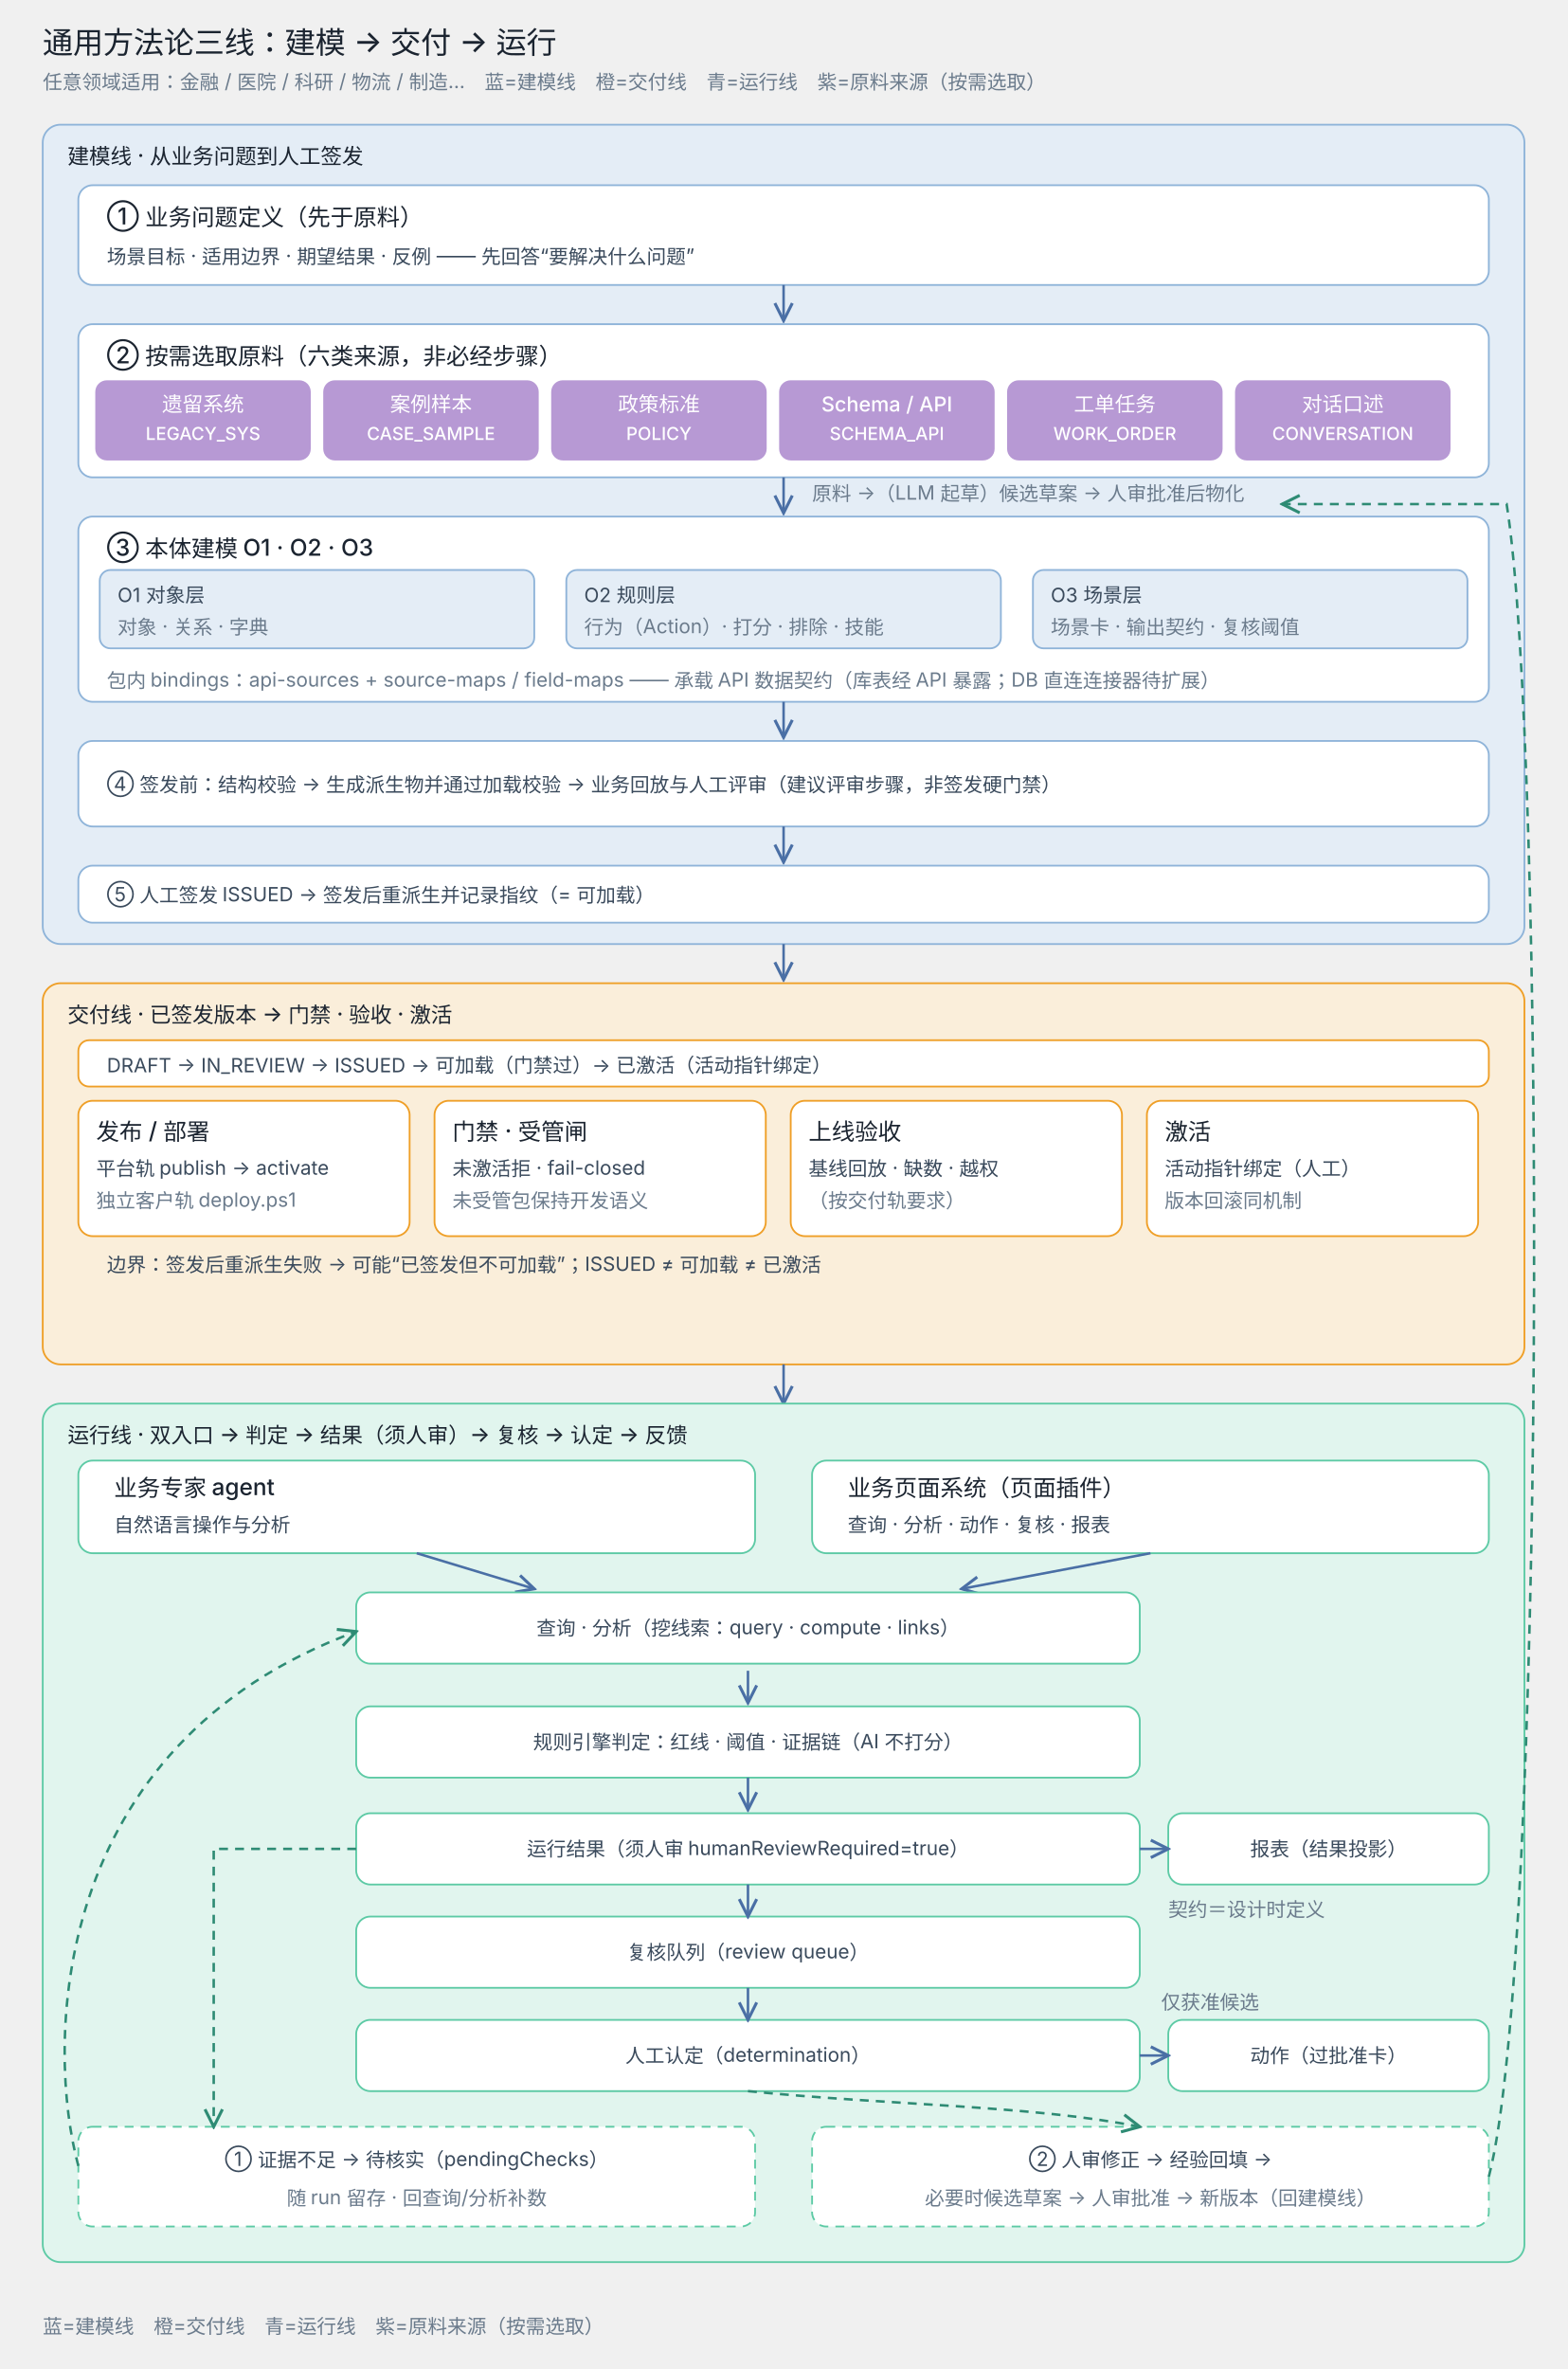
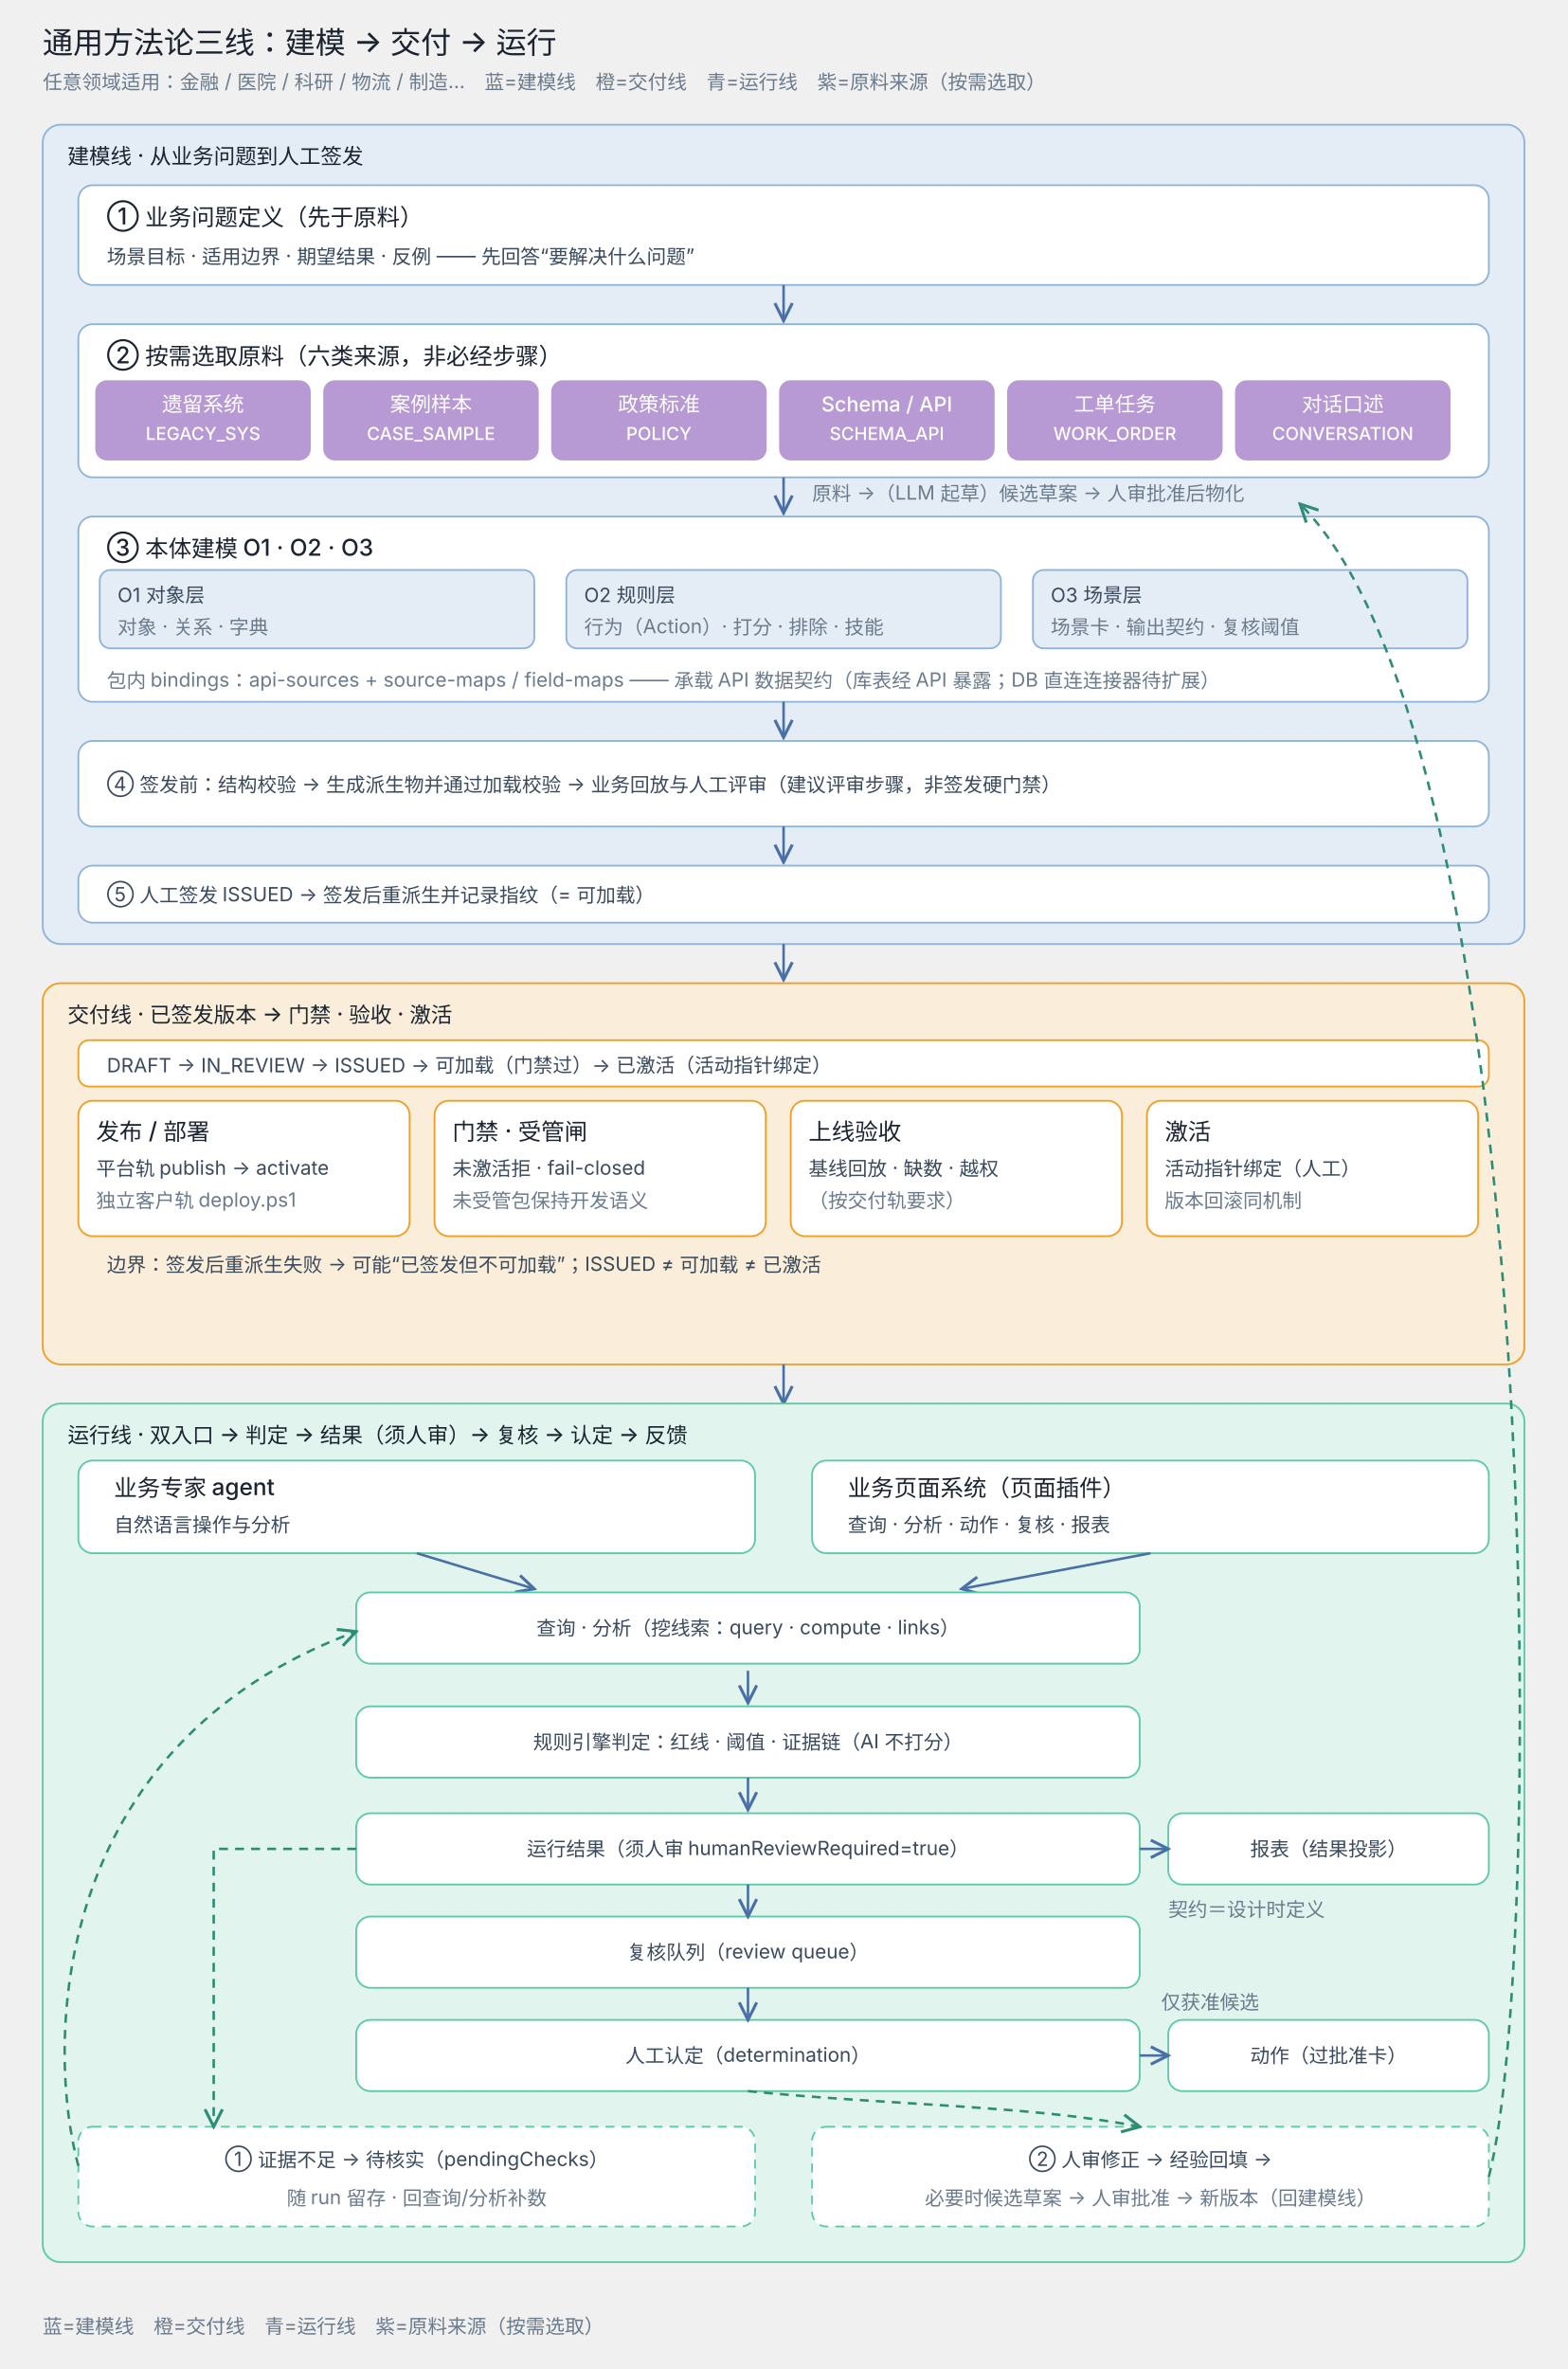
<svg xmlns="http://www.w3.org/2000/svg" viewBox="0 0 880 1330" font-family="-apple-system,'PingFang SC','Microsoft YaHei',sans-serif">
  <defs>
    <marker id="a1" markerWidth="9" markerHeight="9" refX="8" refY="4.5" orient="auto">
      <path d="M1,1 L8,4.5 L1,8" fill="none" stroke="#4A6FA5" stroke-width="1.2" />
    </marker>
    <marker id="a2" markerWidth="9" markerHeight="9" refX="8" refY="4.5" orient="auto">
      <path d="M1,1 L8,4.5 L1,8" fill="none" stroke="#B07D2B" stroke-width="1.2" />
    </marker>
    <marker id="a3" markerWidth="9" markerHeight="9" refX="8" refY="4.5" orient="auto">
      <path d="M1,1 L8,4.5 L1,8" fill="none" stroke="#2E8B74" stroke-width="1.2" />
    </marker>
  </defs>
  <style>
    text { font-family: -apple-system,'PingFang SC','Microsoft YaHei',sans-serif; }
    .hd { font-size: 17px; font-weight: 500; fill: #1B2430; }
    .tt { font-size: 13px; font-weight: 500; fill: #1B2430; }
    .bd { font-size: 11px; font-weight: 400; fill: #3A4A5C; }
    .sm { font-size: 11px; font-weight: 400; fill: #6B7B8C; }
    .kw { font-size: 11.5px; font-weight: 500; fill: #FFFFFF; }
    .chip { font-size: 10px; font-weight: 500; fill: #FFFFFF; }
    .lane { font-size: 12px; font-weight: 500; fill: #1B2430; }
  </style>
  <text x="24" y="30" class="hd" text-anchor="start">通用方法论三线：建模 → 交付 → 运行</text>
  <text x="24" y="50" class="sm" text-anchor="start">任意领域适用：金融 / 医院 / 科研 / 物流 / 制造…　蓝=建模线　橙=交付线　青=运行线　紫=原料来源（按需选取）</text>
  <rect x="24" y="70" width="832" height="460" rx="10" fill="#E4EDF6" stroke="#8FB4D9" stroke-width="1" />
  <text x="38" y="92" class="lane" text-anchor="start">建模线 · 从业务问题到人工签发</text>
  <rect x="44" y="104" width="792" height="56" rx="8" fill="#FFFFFF" stroke="#8FB4D9" stroke-width="1" />
  <text x="60" y="126" class="tt" text-anchor="start">① 业务问题定义（先于原料）</text>
  <text x="60" y="148" class="bd" text-anchor="start">场景目标 · 适用边界 · 期望结果 · 反例 —— 先回答“要解决什么问题”</text>
  <line x1="440" y1="160" x2="440" y2="180" stroke="#4A6FA5" stroke-width="1.4" marker-end="url(#a1)" />
  <rect x="44" y="182" width="792" height="86" rx="8" fill="#FFFFFF" stroke="#8FB4D9" stroke-width="1" />
  <text x="60" y="204" class="tt" text-anchor="start">② 按需选取原料（六类来源，非必经步骤）</text>
  <rect x="54" y="214" width="120" height="44" rx="6" fill="#B799D4" stroke="#B799D4" stroke-width="1" />
  <text x="114.0" y="231" class="kw" text-anchor="middle">遗留系统</text>
  <text x="114.0" y="247" class="chip" text-anchor="middle">LEGACY_SYS</text>
  <rect x="182" y="214" width="120" height="44" rx="6" fill="#B799D4" stroke="#B799D4" stroke-width="1" />
  <text x="242.0" y="231" class="kw" text-anchor="middle">案例样本</text>
  <text x="242.0" y="247" class="chip" text-anchor="middle">CASE_SAMPLE</text>
  <rect x="310" y="214" width="120" height="44" rx="6" fill="#B799D4" stroke="#B799D4" stroke-width="1" />
  <text x="370.0" y="231" class="kw" text-anchor="middle">政策标准</text>
  <text x="370.0" y="247" class="chip" text-anchor="middle">POLICY</text>
  <rect x="438" y="214" width="120" height="44" rx="6" fill="#B799D4" stroke="#B799D4" stroke-width="1" />
  <text x="498.0" y="231" class="kw" text-anchor="middle">Schema / API</text>
  <text x="498.0" y="247" class="chip" text-anchor="middle">SCHEMA_API</text>
  <rect x="566" y="214" width="120" height="44" rx="6" fill="#B799D4" stroke="#B799D4" stroke-width="1" />
  <text x="626.0" y="231" class="kw" text-anchor="middle">工单任务</text>
  <text x="626.0" y="247" class="chip" text-anchor="middle">WORK_ORDER</text>
  <rect x="694" y="214" width="120" height="44" rx="6" fill="#B799D4" stroke="#B799D4" stroke-width="1" />
  <text x="754.0" y="231" class="kw" text-anchor="middle">对话口述</text>
  <text x="754.0" y="247" class="chip" text-anchor="middle">CONVERSATION</text>
  <line x1="440" y1="268" x2="440" y2="288" stroke="#4A6FA5" stroke-width="1.4" marker-end="url(#a1)" />
  <text x="456" y="281" class="sm" text-anchor="start">原料 →（LLM 起草）候选草案 → 人审批准后物化</text>
  <rect x="44" y="290" width="792" height="104" rx="8" fill="#FFFFFF" stroke="#8FB4D9" stroke-width="1" />
  <text x="60" y="312" class="tt" text-anchor="start">③ 本体建模 O1 · O2 · O3</text>
  <rect x="56" y="320" width="244" height="44" rx="6" fill="#E4EDF6" stroke="#8FB4D9" stroke-width="1" />
  <text x="66" y="338" class="bd" text-anchor="start">O1 对象层</text>
  <text x="66" y="356" class="sm" text-anchor="start">对象 · 关系 · 字典</text>
  <rect x="318" y="320" width="244" height="44" rx="6" fill="#E4EDF6" stroke="#8FB4D9" stroke-width="1" />
  <text x="328" y="338" class="bd" text-anchor="start">O2 规则层</text>
  <text x="328" y="356" class="sm" text-anchor="start">行为（Action）· 打分 · 排除 · 技能</text>
  <rect x="580" y="320" width="244" height="44" rx="6" fill="#E4EDF6" stroke="#8FB4D9" stroke-width="1" />
  <text x="590" y="338" class="bd" text-anchor="start">O3 场景层</text>
  <text x="590" y="356" class="sm" text-anchor="start">场景卡 · 输出契约 · 复核阈值</text>
  <text x="60" y="386" class="sm" text-anchor="start">包内 bindings：api-sources + source-maps / field-maps —— 承载 API 数据契约（库表经 API 暴露；DB 直连连接器待扩展）</text>
  <line x1="440" y1="394" x2="440" y2="414" stroke="#4A6FA5" stroke-width="1.4" marker-end="url(#a1)" />
  <rect x="44" y="416" width="792" height="48" rx="8" fill="#FFFFFF" stroke="#8FB4D9" stroke-width="1" />
  <text x="60" y="444" class="bd" text-anchor="start">④ 签发前：结构校验 → 生成派生物并通过加载校验 → 业务回放与人工评审（建议评审步骤，非签发硬门禁）</text>
  <line x1="440" y1="464" x2="440" y2="484" stroke="#4A6FA5" stroke-width="1.4" marker-end="url(#a1)" />
  <rect x="44" y="486" width="792" height="32" rx="8" fill="#FFFFFF" stroke="#8FB4D9" stroke-width="1" />
  <text x="60" y="506" class="bd" text-anchor="start">⑤ 人工签发 ISSUED → 签发后重派生并记录指纹（= 可加载）</text>
  <line x1="440" y1="530" x2="440" y2="550" stroke="#4A6FA5" stroke-width="1.4" marker-end="url(#a1)" />
  <rect x="24" y="552" width="832" height="214" rx="10" fill="#FAEEDA" stroke="#EF9F27" stroke-width="1" />
  <text x="38" y="574" class="lane" text-anchor="start">交付线 · 已签发版本 → 门禁 · 验收 · 激活</text>
  <rect x="44" y="584" width="792" height="26" rx="6" fill="#FFFFFF" stroke="#EF9F27" stroke-width="1" />
  <text x="60" y="602" class="bd" text-anchor="start">DRAFT → IN_REVIEW → ISSUED → 可加载（门禁过）→ 已激活（活动指针绑定）</text>
  <rect x="44" y="618" width="186" height="76" rx="8" fill="#FFFFFF" stroke="#EF9F27" stroke-width="1" />
  <text x="54" y="640" class="tt" text-anchor="start">发布 / 部署</text>
  <text x="54" y="660" class="bd" text-anchor="start">平台轨 publish → activate</text>
  <text x="54" y="678" class="sm" text-anchor="start">独立客户轨 deploy.ps1</text>
  <rect x="244" y="618" width="186" height="76" rx="8" fill="#FFFFFF" stroke="#EF9F27" stroke-width="1" />
  <text x="254" y="640" class="tt" text-anchor="start">门禁 · 受管闸</text>
  <text x="254" y="660" class="bd" text-anchor="start">未激活拒 · fail-closed</text>
  <text x="254" y="678" class="sm" text-anchor="start">未受管包保持开发语义</text>
  <rect x="444" y="618" width="186" height="76" rx="8" fill="#FFFFFF" stroke="#EF9F27" stroke-width="1" />
  <text x="454" y="640" class="tt" text-anchor="start">上线验收</text>
  <text x="454" y="660" class="bd" text-anchor="start">基线回放 · 缺数 · 越权</text>
  <text x="454" y="678" class="sm" text-anchor="start">（按交付轨要求）</text>
  <rect x="644" y="618" width="186" height="76" rx="8" fill="#FFFFFF" stroke="#EF9F27" stroke-width="1" />
  <text x="654" y="640" class="tt" text-anchor="start">激活</text>
  <text x="654" y="660" class="bd" text-anchor="start">活动指针绑定（人工）</text>
  <text x="654" y="678" class="sm" text-anchor="start">版本回滚同机制</text>
  <text x="60" y="714" class="bd" text-anchor="start">边界：签发后重派生失败 → 可能“已签发但不可加载”；ISSUED ≠ 可加载 ≠ 已激活</text>
  <line x1="440" y1="766" x2="440" y2="788" stroke="#4A6FA5" stroke-width="1.4" marker-end="url(#a1)" />
  <rect x="24" y="788" width="832" height="482" rx="10" fill="#E1F5EE" stroke="#5DCAA5" stroke-width="1" />
  <text x="38" y="810" class="lane" text-anchor="start">运行线 · 双入口 → 判定 → 结果（须人审）→ 复核 → 认定 → 反馈</text>
  <rect x="44" y="820" width="380" height="52" rx="8" fill="#FFFFFF" stroke="#5DCAA5" stroke-width="1" />
  <text x="64" y="840" class="tt" text-anchor="start">业务专家 agent</text>
  <text x="64" y="860" class="bd" text-anchor="start">自然语言操作与分析</text>
  <rect x="456" y="820" width="380" height="52" rx="8" fill="#FFFFFF" stroke="#5DCAA5" stroke-width="1" />
  <text x="476" y="840" class="tt" text-anchor="start">业务页面系统（页面插件）</text>
  <text x="476" y="860" class="bd" text-anchor="start">查询 · 分析 · 动作 · 复核 · 报表</text>
  <line x1="234" y1="872" x2="300" y2="892" stroke="#4A6FA5" stroke-width="1.4" marker-end="url(#a1)" />
  <line x1="646" y1="872" x2="540" y2="892" stroke="#4A6FA5" stroke-width="1.4" marker-end="url(#a1)" />
  <rect x="200" y="894" width="440" height="40" rx="8" fill="#FFFFFF" stroke="#5DCAA5" stroke-width="1" />
  <text x="420" y="918" class="bd" text-anchor="middle">查询 · 分析（挖线索：query · compute · links）</text>
  <rect x="200" y="958" width="440" height="40" rx="8" fill="#FFFFFF" stroke="#5DCAA5" stroke-width="1" />
  <text x="420" y="982" class="bd" text-anchor="middle">规则引擎判定：红线 · 阈值 · 证据链（AI 不打分）</text>
  <rect x="200" y="1018" width="440" height="40" rx="8" fill="#FFFFFF" stroke="#5DCAA5" stroke-width="1" />
  <text x="420" y="1042" class="bd" text-anchor="middle">运行结果（须人审 humanReviewRequired=true）</text>
  <rect x="200" y="1076" width="440" height="40" rx="8" fill="#FFFFFF" stroke="#5DCAA5" stroke-width="1" />
  <text x="420" y="1100" class="bd" text-anchor="middle">复核队列（review queue）</text>
  <rect x="200" y="1134" width="440" height="40" rx="8" fill="#FFFFFF" stroke="#5DCAA5" stroke-width="1" />
  <text x="420" y="1158" class="bd" text-anchor="middle">人工认定（determination）</text>
  <line x1="420" y1="938" x2="420" y2="956" stroke="#4A6FA5" stroke-width="1.4" marker-end="url(#a1)" />
  <line x1="420" y1="998" x2="420" y2="1016" stroke="#4A6FA5" stroke-width="1.4" marker-end="url(#a1)" />
  <line x1="420" y1="1058" x2="420" y2="1076" stroke="#4A6FA5" stroke-width="1.4" marker-end="url(#a1)" />
  <line x1="420" y1="1116" x2="420" y2="1134" stroke="#4A6FA5" stroke-width="1.4" marker-end="url(#a1)" />
  <rect x="656" y="1018" width="180" height="40" rx="8" fill="#FFFFFF" stroke="#5DCAA5" stroke-width="1" />
  <text x="746" y="1042" class="bd" text-anchor="middle">报表（结果投影）</text>
  <text x="656" y="1076" class="sm" text-anchor="start">契约＝设计时定义</text>
  <line x1="640" y1="1038" x2="656" y2="1038" stroke="#4A6FA5" stroke-width="1.4" marker-end="url(#a1)" />
  <rect x="656" y="1134" width="180" height="40" rx="8" fill="#FFFFFF" stroke="#5DCAA5" stroke-width="1" />
  <text x="746" y="1158" class="bd" text-anchor="middle">动作（过批准卡）</text>
  <line x1="640" y1="1154" x2="656" y2="1154" stroke="#4A6FA5" stroke-width="1.4" marker-end="url(#a1)" />
  <text x="652" y="1128" class="sm" text-anchor="start">仅获准候选</text>
  <rect x="44" y="1194" width="380" height="56" rx="8" fill="#FFFFFF" stroke="#5DCAA5" stroke-width="1" stroke-dasharray="5 4" />
  <text x="234" y="1216" class="bd" text-anchor="middle">① 证据不足 → 待核实（pendingChecks）</text>
  <text x="234" y="1238" class="sm" text-anchor="middle">随 run 留存 · 回查询/分析补数</text>
  <rect x="456" y="1194" width="380" height="56" rx="8" fill="#FFFFFF" stroke="#5DCAA5" stroke-width="1" stroke-dasharray="5 4" />
  <text x="646" y="1216" class="bd" text-anchor="middle">② 人审修正 → 经验回填 →</text>
  <text x="646" y="1238" class="sm" text-anchor="middle">必要时候选草案 → 人审批准 → 新版本（回建模线）</text>
  <path d="M200,1038 L120,1038 L120,1194" fill="none" stroke="#2E8B74" stroke-width="1.4" stroke-dasharray="5 4" marker-end="url(#a3)" />
  <path d="M44,1216 C 26,1150 26,980 200,916" fill="none" stroke="#2E8B74" stroke-width="1.4" stroke-dasharray="5 4" marker-end="url(#a3)" />
  <path d="M420,1174 C 500,1182 580,1182 640,1194" fill="none" stroke="#2E8B74" stroke-width="1.4" stroke-dasharray="5 4" marker-end="url(#a3)" />
-   <path d="M836,1222 C 868,1100 868,420 846,283 L 720,283" fill="none" stroke="#2E8B74" stroke-width="1.4" stroke-dasharray="5 4" marker-end="url(#a3)" />
+   <path d="M836,1222 C 868,1100 868,420 730,283" fill="none" stroke="#2E8B74" stroke-width="1.4" stroke-dasharray="5 4" marker-end="url(#a3)" />
  <text x="24" y="1310" class="sm" text-anchor="start">蓝=建模线　橙=交付线　青=运行线　紫=原料来源（按需选取）</text>
</svg>
